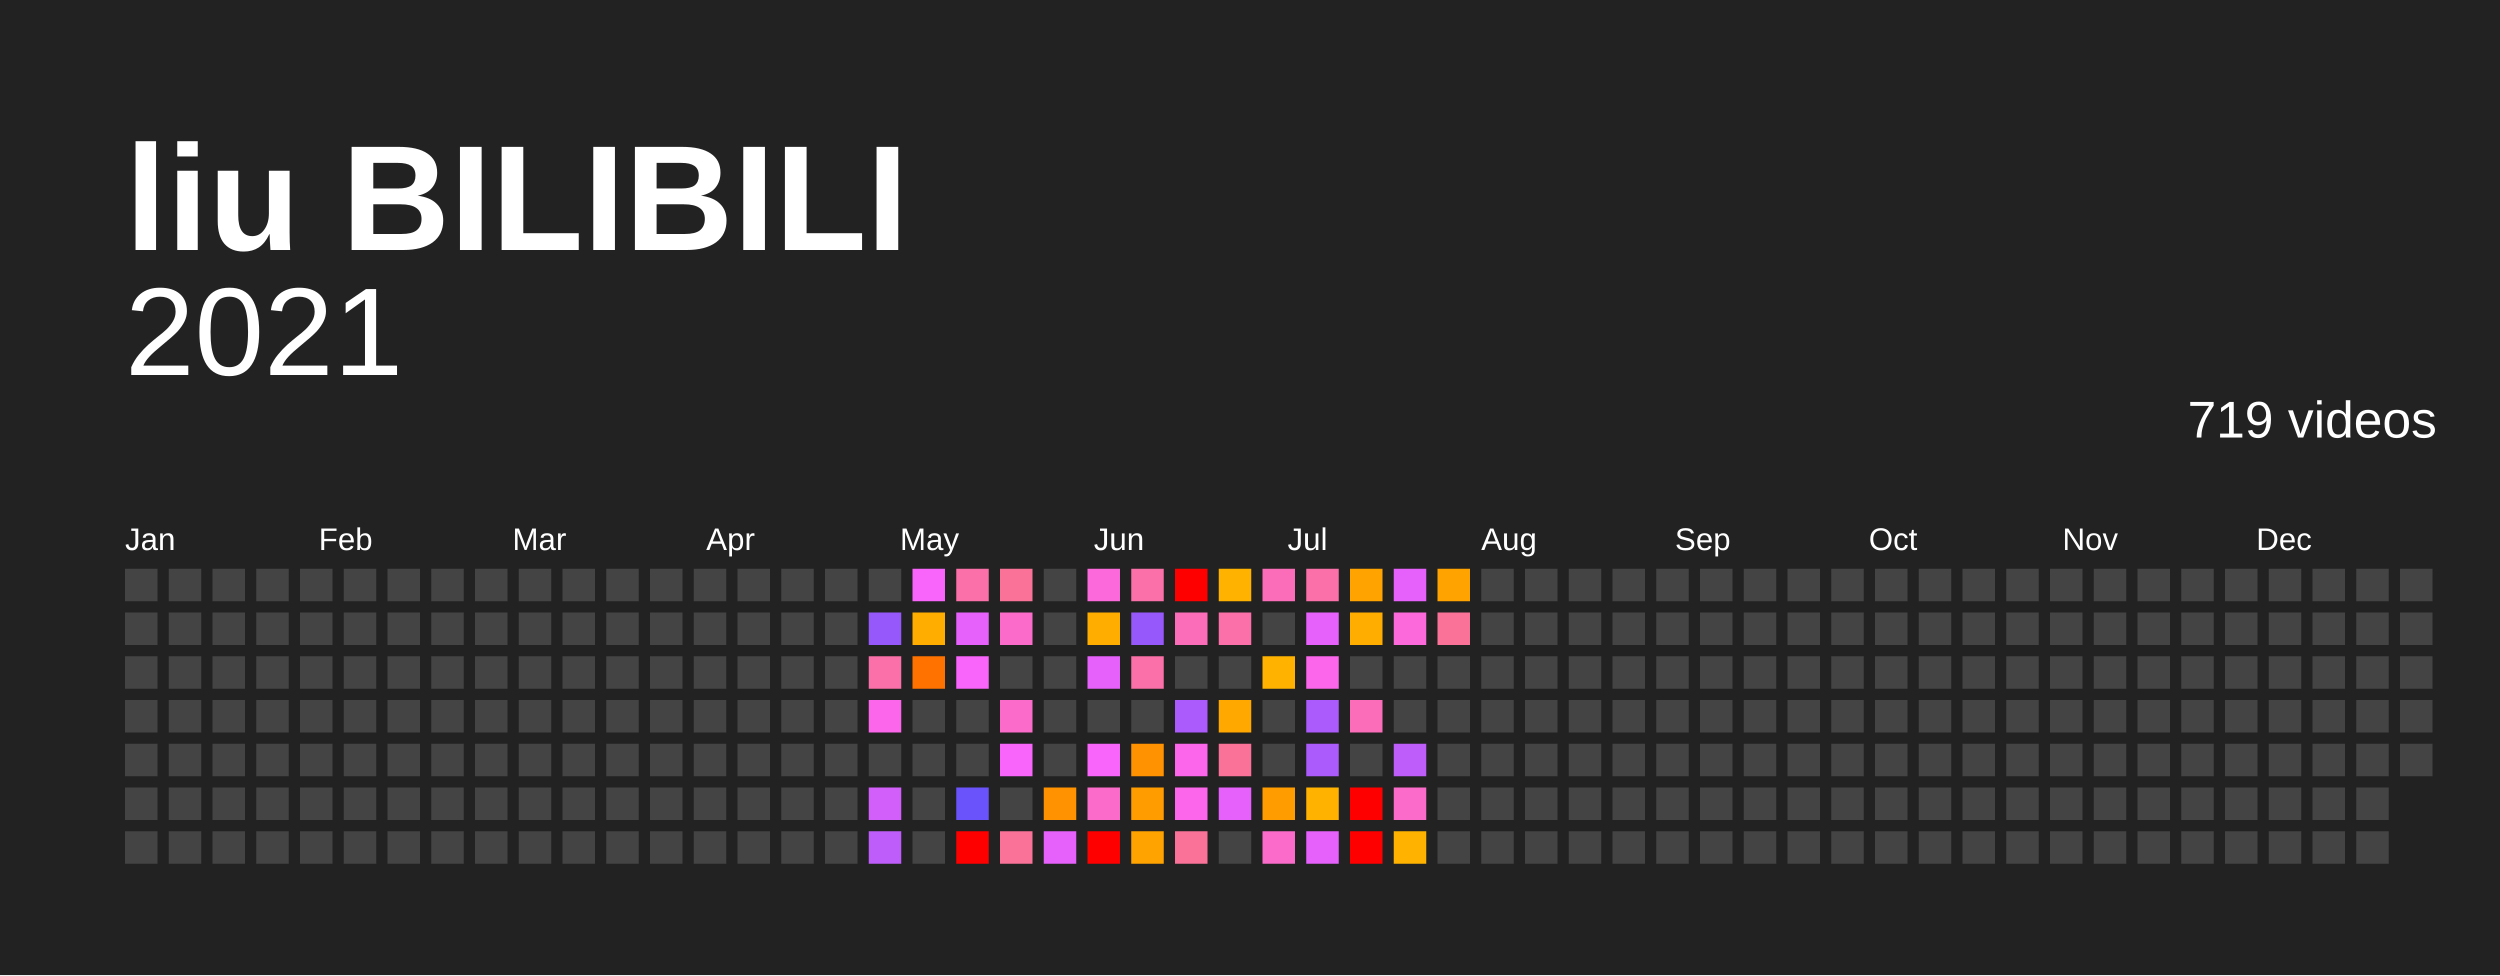
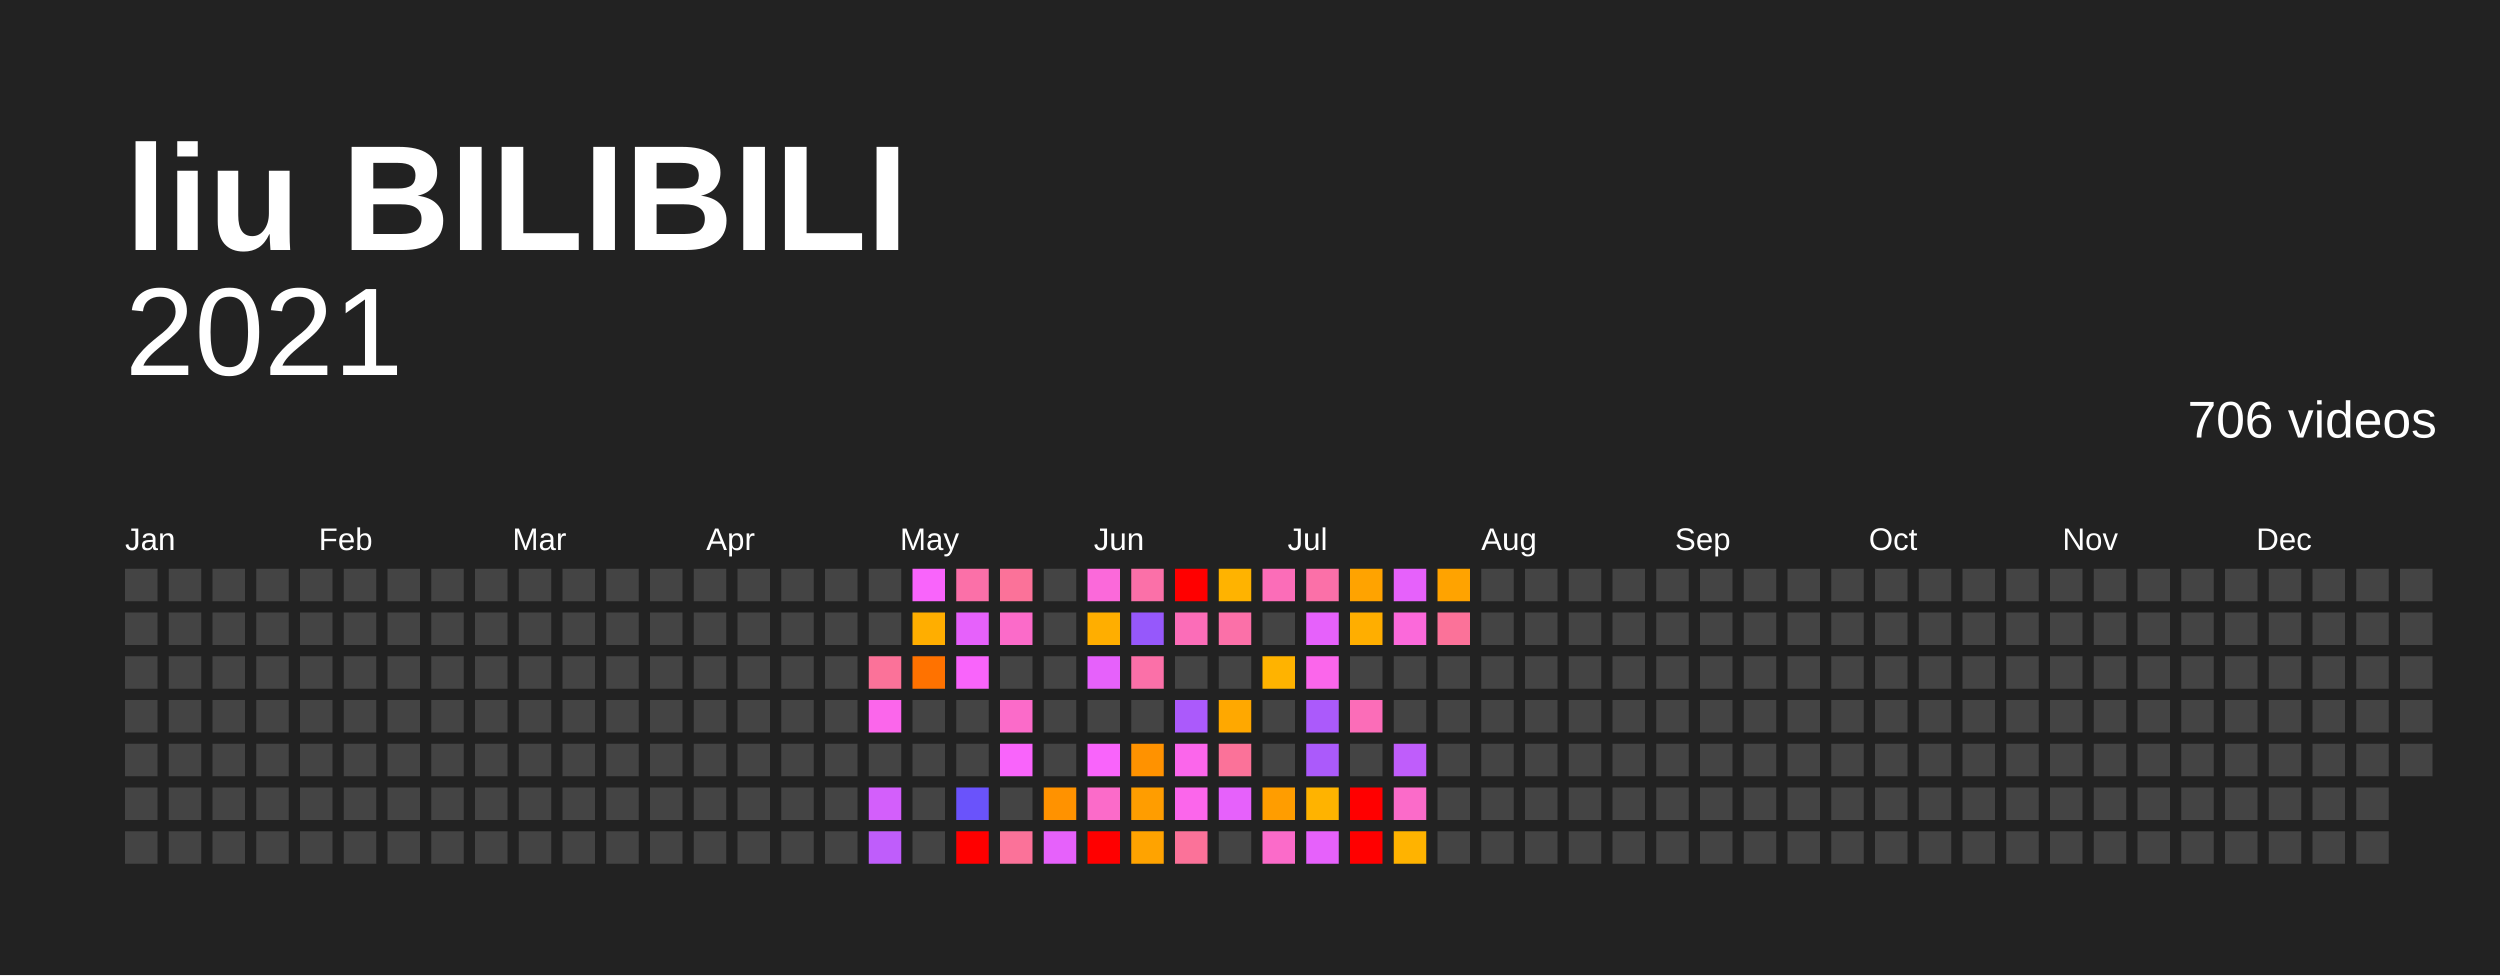
<svg xmlns="http://www.w3.org/2000/svg" baseProfile="full" height="78mm" version="1.1" viewBox="0,0,200,78" width="200mm">
  <defs />
  <rect fill="#222222" height="78" width="200" x="0" y="0" />
  <text fill="#FFFFFF" style="font-size:12px; font-family:Arial; font-weight:bold;" x="10" y="20">liu BILIBILI</text>
  <text alignment-baseline="hanging" fill="#FFFFFF" style="font-size:10.0px; font-family:Arial;" x="10" y="30">2021</text>
-   <text alignment-baseline="hanging" fill="#FFFFFF" style="font-size:4.125px; font-family:Arial;" x="175" y="35">719 videos</text>
+   <text alignment-baseline="hanging" fill="#FFFFFF" style="font-size:4.125px; font-family:Arial;" x="175" y="35">706 videos</text>
  <text fill="#FFFFFF" style="font-size:2.5px; font-family:Arial" x="10.0" y="44">Jan</text>
  <text fill="#FFFFFF" style="font-size:2.5px; font-family:Arial" x="25.5" y="44">Feb</text>
  <text fill="#FFFFFF" style="font-size:2.5px; font-family:Arial" x="41.0" y="44">Mar</text>
  <text fill="#FFFFFF" style="font-size:2.5px; font-family:Arial" x="56.5" y="44">Apr</text>
  <text fill="#FFFFFF" style="font-size:2.5px; font-family:Arial" x="72.0" y="44">May</text>
  <text fill="#FFFFFF" style="font-size:2.5px; font-family:Arial" x="87.5" y="44">Jun</text>
  <text fill="#FFFFFF" style="font-size:2.5px; font-family:Arial" x="103.0" y="44">Jul</text>
  <text fill="#FFFFFF" style="font-size:2.5px; font-family:Arial" x="118.5" y="44">Aug</text>
  <text fill="#FFFFFF" style="font-size:2.5px; font-family:Arial" x="134.0" y="44">Sep</text>
  <text fill="#FFFFFF" style="font-size:2.5px; font-family:Arial" x="149.5" y="44">Oct</text>
  <text fill="#FFFFFF" style="font-size:2.5px; font-family:Arial" x="165.0" y="44">Nov</text>
  <text fill="#FFFFFF" style="font-size:2.5px; font-family:Arial" x="180.5" y="44">Dec</text>
  <rect fill="#444444" height="2.6" width="2.6" x="10.0" y="45.5" />
  <rect fill="#444444" height="2.6" width="2.6" x="10.0" y="49.0" />
  <rect fill="#444444" height="2.6" width="2.6" x="10.0" y="52.5" />
  <rect fill="#444444" height="2.6" width="2.6" x="10.0" y="56.0" />
  <rect fill="#444444" height="2.6" width="2.6" x="10.0" y="59.5" />
  <rect fill="#444444" height="2.6" width="2.6" x="10.0" y="63.0" />
  <rect fill="#444444" height="2.6" width="2.6" x="10.0" y="66.5" />
  <rect fill="#444444" height="2.6" width="2.6" x="13.5" y="45.5" />
  <rect fill="#444444" height="2.6" width="2.6" x="13.5" y="49.0" />
  <rect fill="#444444" height="2.6" width="2.6" x="13.5" y="52.5" />
  <rect fill="#444444" height="2.6" width="2.6" x="13.5" y="56.0" />
  <rect fill="#444444" height="2.6" width="2.6" x="13.5" y="59.5" />
  <rect fill="#444444" height="2.6" width="2.6" x="13.5" y="63.0" />
  <rect fill="#444444" height="2.6" width="2.6" x="13.5" y="66.5" />
  <rect fill="#444444" height="2.6" width="2.6" x="17.0" y="45.5" />
  <rect fill="#444444" height="2.6" width="2.6" x="17.0" y="49.0" />
  <rect fill="#444444" height="2.6" width="2.6" x="17.0" y="52.5" />
  <rect fill="#444444" height="2.6" width="2.6" x="17.0" y="56.0" />
  <rect fill="#444444" height="2.6" width="2.6" x="17.0" y="59.5" />
  <rect fill="#444444" height="2.6" width="2.6" x="17.0" y="63.0" />
  <rect fill="#444444" height="2.6" width="2.6" x="17.0" y="66.5" />
  <rect fill="#444444" height="2.6" width="2.6" x="20.5" y="45.5" />
  <rect fill="#444444" height="2.6" width="2.6" x="20.5" y="49.0" />
  <rect fill="#444444" height="2.6" width="2.6" x="20.5" y="52.5" />
  <rect fill="#444444" height="2.6" width="2.6" x="20.5" y="56.0" />
  <rect fill="#444444" height="2.6" width="2.6" x="20.5" y="59.5" />
  <rect fill="#444444" height="2.6" width="2.6" x="20.5" y="63.0" />
  <rect fill="#444444" height="2.6" width="2.6" x="20.5" y="66.5" />
  <rect fill="#444444" height="2.6" width="2.6" x="24.0" y="45.5" />
  <rect fill="#444444" height="2.6" width="2.6" x="24.0" y="49.0" />
  <rect fill="#444444" height="2.6" width="2.6" x="24.0" y="52.5" />
  <rect fill="#444444" height="2.6" width="2.6" x="24.0" y="56.0" />
  <rect fill="#444444" height="2.6" width="2.6" x="24.0" y="59.5" />
  <rect fill="#444444" height="2.6" width="2.6" x="24.0" y="63.0" />
  <rect fill="#444444" height="2.6" width="2.6" x="24.0" y="66.5" />
  <rect fill="#444444" height="2.6" width="2.6" x="27.5" y="45.5" />
  <rect fill="#444444" height="2.6" width="2.6" x="27.5" y="49.0" />
  <rect fill="#444444" height="2.6" width="2.6" x="27.5" y="52.5" />
  <rect fill="#444444" height="2.6" width="2.6" x="27.5" y="56.0" />
  <rect fill="#444444" height="2.6" width="2.6" x="27.5" y="59.5" />
  <rect fill="#444444" height="2.6" width="2.6" x="27.5" y="63.0" />
  <rect fill="#444444" height="2.6" width="2.6" x="27.5" y="66.5" />
  <rect fill="#444444" height="2.6" width="2.6" x="31.0" y="45.5" />
  <rect fill="#444444" height="2.6" width="2.6" x="31.0" y="49.0" />
  <rect fill="#444444" height="2.6" width="2.6" x="31.0" y="52.5" />
  <rect fill="#444444" height="2.6" width="2.6" x="31.0" y="56.0" />
  <rect fill="#444444" height="2.6" width="2.6" x="31.0" y="59.5" />
  <rect fill="#444444" height="2.6" width="2.6" x="31.0" y="63.0" />
  <rect fill="#444444" height="2.6" width="2.6" x="31.0" y="66.5" />
  <rect fill="#444444" height="2.6" width="2.6" x="34.5" y="45.5" />
  <rect fill="#444444" height="2.6" width="2.6" x="34.5" y="49.0" />
  <rect fill="#444444" height="2.6" width="2.6" x="34.5" y="52.5" />
  <rect fill="#444444" height="2.6" width="2.6" x="34.5" y="56.0" />
  <rect fill="#444444" height="2.6" width="2.6" x="34.5" y="59.5" />
  <rect fill="#444444" height="2.6" width="2.6" x="34.5" y="63.0" />
  <rect fill="#444444" height="2.6" width="2.6" x="34.5" y="66.5" />
  <rect fill="#444444" height="2.6" width="2.6" x="38.0" y="45.5" />
  <rect fill="#444444" height="2.6" width="2.6" x="38.0" y="49.0" />
  <rect fill="#444444" height="2.6" width="2.6" x="38.0" y="52.5" />
  <rect fill="#444444" height="2.6" width="2.6" x="38.0" y="56.0" />
  <rect fill="#444444" height="2.6" width="2.6" x="38.0" y="59.5" />
  <rect fill="#444444" height="2.6" width="2.6" x="38.0" y="63.0" />
  <rect fill="#444444" height="2.6" width="2.6" x="38.0" y="66.5" />
  <rect fill="#444444" height="2.6" width="2.6" x="41.5" y="45.5" />
  <rect fill="#444444" height="2.6" width="2.6" x="41.5" y="49.0" />
  <rect fill="#444444" height="2.6" width="2.6" x="41.5" y="52.5" />
  <rect fill="#444444" height="2.6" width="2.6" x="41.5" y="56.0" />
  <rect fill="#444444" height="2.6" width="2.6" x="41.5" y="59.5" />
  <rect fill="#444444" height="2.6" width="2.6" x="41.5" y="63.0" />
  <rect fill="#444444" height="2.6" width="2.6" x="41.5" y="66.5" />
  <rect fill="#444444" height="2.6" width="2.6" x="45.0" y="45.5" />
  <rect fill="#444444" height="2.6" width="2.6" x="45.0" y="49.0" />
  <rect fill="#444444" height="2.6" width="2.6" x="45.0" y="52.5" />
  <rect fill="#444444" height="2.6" width="2.6" x="45.0" y="56.0" />
  <rect fill="#444444" height="2.6" width="2.6" x="45.0" y="59.5" />
  <rect fill="#444444" height="2.6" width="2.6" x="45.0" y="63.0" />
  <rect fill="#444444" height="2.6" width="2.6" x="45.0" y="66.5" />
  <rect fill="#444444" height="2.6" width="2.6" x="48.5" y="45.5" />
  <rect fill="#444444" height="2.6" width="2.6" x="48.5" y="49.0" />
  <rect fill="#444444" height="2.6" width="2.6" x="48.5" y="52.5" />
  <rect fill="#444444" height="2.6" width="2.6" x="48.5" y="56.0" />
  <rect fill="#444444" height="2.6" width="2.6" x="48.5" y="59.5" />
  <rect fill="#444444" height="2.6" width="2.6" x="48.5" y="63.0" />
  <rect fill="#444444" height="2.6" width="2.6" x="48.5" y="66.5" />
  <rect fill="#444444" height="2.6" width="2.6" x="52.0" y="45.5" />
  <rect fill="#444444" height="2.6" width="2.6" x="52.0" y="49.0" />
  <rect fill="#444444" height="2.6" width="2.6" x="52.0" y="52.5" />
  <rect fill="#444444" height="2.6" width="2.6" x="52.0" y="56.0" />
  <rect fill="#444444" height="2.6" width="2.6" x="52.0" y="59.5" />
  <rect fill="#444444" height="2.6" width="2.6" x="52.0" y="63.0" />
  <rect fill="#444444" height="2.6" width="2.6" x="52.0" y="66.5" />
  <rect fill="#444444" height="2.6" width="2.6" x="55.5" y="45.5" />
  <rect fill="#444444" height="2.6" width="2.6" x="55.5" y="49.0" />
  <rect fill="#444444" height="2.6" width="2.6" x="55.5" y="52.5" />
  <rect fill="#444444" height="2.6" width="2.6" x="55.5" y="56.0" />
  <rect fill="#444444" height="2.6" width="2.6" x="55.5" y="59.5" />
  <rect fill="#444444" height="2.6" width="2.6" x="55.5" y="63.0" />
  <rect fill="#444444" height="2.6" width="2.6" x="55.5" y="66.5" />
  <rect fill="#444444" height="2.6" width="2.6" x="59.0" y="45.5" />
  <rect fill="#444444" height="2.6" width="2.6" x="59.0" y="49.0" />
  <rect fill="#444444" height="2.6" width="2.6" x="59.0" y="52.5" />
  <rect fill="#444444" height="2.6" width="2.6" x="59.0" y="56.0" />
  <rect fill="#444444" height="2.6" width="2.6" x="59.0" y="59.5" />
  <rect fill="#444444" height="2.6" width="2.6" x="59.0" y="63.0" />
  <rect fill="#444444" height="2.6" width="2.6" x="59.0" y="66.5" />
  <rect fill="#444444" height="2.6" width="2.6" x="62.5" y="45.5" />
  <rect fill="#444444" height="2.6" width="2.6" x="62.5" y="49.0" />
  <rect fill="#444444" height="2.6" width="2.6" x="62.5" y="52.5" />
  <rect fill="#444444" height="2.6" width="2.6" x="62.5" y="56.0" />
  <rect fill="#444444" height="2.6" width="2.6" x="62.5" y="59.5" />
  <rect fill="#444444" height="2.6" width="2.6" x="62.5" y="63.0" />
  <rect fill="#444444" height="2.6" width="2.6" x="62.5" y="66.5" />
  <rect fill="#444444" height="2.6" width="2.6" x="66.0" y="45.5" />
  <rect fill="#444444" height="2.6" width="2.6" x="66.0" y="49.0" />
  <rect fill="#444444" height="2.6" width="2.6" x="66.0" y="52.5" />
  <rect fill="#444444" height="2.6" width="2.6" x="66.0" y="56.0" />
  <rect fill="#444444" height="2.6" width="2.6" x="66.0" y="59.5" />
  <rect fill="#444444" height="2.6" width="2.6" x="66.0" y="63.0" />
  <rect fill="#444444" height="2.6" width="2.6" x="66.0" y="66.5" />
  <rect fill="#444444" height="2.6" width="2.6" x="69.5" y="45.5" />
-   <rect fill="#9658fb" height="2.6" width="2.6" x="69.5" y="49.0" />
-   <rect fill="#fb70a8" height="2.6" width="2.6" x="69.5" y="52.5" />
+   <rect fill="#444444" height="2.6" width="2.6" x="69.5" y="49.0" />
+   <rect fill="#fb7299" height="2.6" width="2.6" x="69.5" y="52.5" />
  <rect fill="#fb66eb" height="2.6" width="2.6" x="69.5" y="56.0" />
  <rect fill="#444444" height="2.6" width="2.6" x="69.5" y="59.5" />
  <rect fill="#d35ffb" height="2.6" width="2.6" x="69.5" y="63.0" />
  <rect fill="#bf5dfb" height="2.6" width="2.6" x="69.5" y="66.5" />
  <rect fill="#f964fb" height="2.6" width="2.6" x="73.0" y="45.5" />
  <rect fill="#ffae00" height="2.6" width="2.6" x="73.0" y="49.0" />
  <rect fill="#ff7200" height="2.6" width="2.6" x="73.0" y="52.5" />
  <rect fill="#444444" height="2.6" width="2.6" x="73.0" y="56.0" />
  <rect fill="#444444" height="2.6" width="2.6" x="73.0" y="59.5" />
  <rect fill="#444444" height="2.6" width="2.6" x="73.0" y="63.0" />
  <rect fill="#444444" height="2.6" width="2.6" x="73.0" y="66.5" />
  <rect fill="#fb70a8" height="2.6" width="2.6" x="76.5" y="45.5" />
  <rect fill="#e661fb" height="2.6" width="2.6" x="76.5" y="49.0" />
  <rect fill="#f964fb" height="2.6" width="2.6" x="76.5" y="52.5" />
  <rect fill="#444444" height="2.6" width="2.6" x="76.5" y="56.0" />
  <rect fill="#444444" height="2.6" width="2.6" x="76.5" y="59.5" />
  <rect fill="#6a53fb" height="2.6" width="2.6" x="76.5" y="63.0" />
  <rect fill="red" height="2.6" width="2.6" x="76.5" y="66.5" />
  <rect fill="#fb7299" height="2.6" width="2.6" x="80.0" y="45.5" />
  <rect fill="#fb6bc9" height="2.6" width="2.6" x="80.0" y="49.0" />
  <rect fill="#444444" height="2.6" width="2.6" x="80.0" y="52.5" />
  <rect fill="#fb6bc9" height="2.6" width="2.6" x="80.0" y="56.0" />
  <rect fill="#f964fb" height="2.6" width="2.6" x="80.0" y="59.5" />
  <rect fill="#444444" height="2.6" width="2.6" x="80.0" y="63.0" />
  <rect fill="#fb7299" height="2.6" width="2.6" x="80.0" y="66.5" />
  <rect fill="#444444" height="2.6" width="2.6" x="83.5" y="45.5" />
  <rect fill="#444444" height="2.6" width="2.6" x="83.5" y="49.0" />
  <rect fill="#444444" height="2.6" width="2.6" x="83.5" y="52.5" />
  <rect fill="#444444" height="2.6" width="2.6" x="83.5" y="56.0" />
  <rect fill="#444444" height="2.6" width="2.6" x="83.5" y="59.5" />
  <rect fill="#ff9200" height="2.6" width="2.6" x="83.5" y="63.0" />
  <rect fill="#e661fb" height="2.6" width="2.6" x="83.5" y="66.5" />
  <rect fill="#fb69da" height="2.6" width="2.6" x="87.0" y="45.5" />
  <rect fill="#ffae00" height="2.6" width="2.6" x="87.0" y="49.0" />
  <rect fill="#e661fb" height="2.6" width="2.6" x="87.0" y="52.5" />
  <rect fill="#444444" height="2.6" width="2.6" x="87.0" y="56.0" />
  <rect fill="#f964fb" height="2.6" width="2.6" x="87.0" y="59.5" />
  <rect fill="#fb6bc9" height="2.6" width="2.6" x="87.0" y="63.0" />
  <rect fill="red" height="2.6" width="2.6" x="87.0" y="66.5" />
  <rect fill="#fb70a8" height="2.6" width="2.6" x="90.5" y="45.5" />
  <rect fill="#9658fb" height="2.6" width="2.6" x="90.5" y="49.0" />
  <rect fill="#fb70a8" height="2.6" width="2.6" x="90.5" y="52.5" />
  <rect fill="#444444" height="2.6" width="2.6" x="90.5" y="56.0" />
  <rect fill="#ff9200" height="2.6" width="2.6" x="90.5" y="59.5" />
  <rect fill="#ff9d00" height="2.6" width="2.6" x="90.5" y="63.0" />
  <rect fill="#ffa300" height="2.6" width="2.6" x="90.5" y="66.5" />
  <rect fill="red" height="2.6" width="2.6" x="94.0" y="45.5" />
  <rect fill="#fb6db8" height="2.6" width="2.6" x="94.0" y="49.0" />
  <rect fill="#444444" height="2.6" width="2.6" x="94.0" y="52.5" />
  <rect fill="#ab5afb" height="2.6" width="2.6" x="94.0" y="56.0" />
  <rect fill="#fb66eb" height="2.6" width="2.6" x="94.0" y="59.5" />
  <rect fill="#fb66eb" height="2.6" width="2.6" x="94.0" y="63.0" />
  <rect fill="#fb7299" height="2.6" width="2.6" x="94.0" y="66.5" />
  <rect fill="#ffb300" height="2.6" width="2.6" x="97.5" y="45.5" />
  <rect fill="#fb70a8" height="2.6" width="2.6" x="97.5" y="49.0" />
  <rect fill="#444444" height="2.6" width="2.6" x="97.5" y="52.5" />
  <rect fill="#ffa800" height="2.6" width="2.6" x="97.5" y="56.0" />
  <rect fill="#fb7299" height="2.6" width="2.6" x="97.5" y="59.5" />
  <rect fill="#e661fb" height="2.6" width="2.6" x="97.5" y="63.0" />
  <rect fill="#444444" height="2.6" width="2.6" x="97.5" y="66.5" />
  <rect fill="#fb6db8" height="2.6" width="2.6" x="101.0" y="45.5" />
  <rect fill="#444444" height="2.6" width="2.6" x="101.0" y="49.0" />
  <rect fill="#ffb300" height="2.6" width="2.6" x="101.0" y="52.5" />
  <rect fill="#444444" height="2.6" width="2.6" x="101.0" y="56.0" />
  <rect fill="#444444" height="2.6" width="2.6" x="101.0" y="59.5" />
  <rect fill="#ff9d00" height="2.6" width="2.6" x="101.0" y="63.0" />
  <rect fill="#fb6bc9" height="2.6" width="2.6" x="101.0" y="66.5" />
  <rect fill="#fb70a8" height="2.6" width="2.6" x="104.5" y="45.5" />
  <rect fill="#e661fb" height="2.6" width="2.6" x="104.5" y="49.0" />
  <rect fill="#fb66eb" height="2.6" width="2.6" x="104.5" y="52.5" />
  <rect fill="#ab5afb" height="2.6" width="2.6" x="104.5" y="56.0" />
  <rect fill="#ab5afb" height="2.6" width="2.6" x="104.5" y="59.5" />
  <rect fill="#ffb300" height="2.6" width="2.6" x="104.5" y="63.0" />
  <rect fill="#e661fb" height="2.6" width="2.6" x="104.5" y="66.5" />
  <rect fill="#ffa300" height="2.6" width="2.6" x="108.0" y="45.5" />
  <rect fill="#ffae00" height="2.6" width="2.6" x="108.0" y="49.0" />
  <rect fill="#444444" height="2.6" width="2.6" x="108.0" y="52.5" />
  <rect fill="#fb6db8" height="2.6" width="2.6" x="108.0" y="56.0" />
  <rect fill="#444444" height="2.6" width="2.6" x="108.0" y="59.5" />
  <rect fill="red" height="2.6" width="2.6" x="108.0" y="63.0" />
  <rect fill="red" height="2.6" width="2.6" x="108.0" y="66.5" />
  <rect fill="#e661fb" height="2.6" width="2.6" x="111.5" y="45.5" />
  <rect fill="#fb69da" height="2.6" width="2.6" x="111.5" y="49.0" />
  <rect fill="#444444" height="2.6" width="2.6" x="111.5" y="52.5" />
  <rect fill="#444444" height="2.6" width="2.6" x="111.5" y="56.0" />
  <rect fill="#bf5dfb" height="2.6" width="2.6" x="111.5" y="59.5" />
  <rect fill="#fb6bc9" height="2.6" width="2.6" x="111.5" y="63.0" />
  <rect fill="#ffb300" height="2.6" width="2.6" x="111.5" y="66.5" />
  <rect fill="#ffa300" height="2.6" width="2.6" x="115.0" y="45.5" />
  <rect fill="#fb7299" height="2.6" width="2.6" x="115.0" y="49.0" />
  <rect fill="#444444" height="2.6" width="2.6" x="115.0" y="52.5" />
  <rect fill="#444444" height="2.6" width="2.6" x="115.0" y="56.0" />
  <rect fill="#444444" height="2.6" width="2.6" x="115.0" y="59.5" />
  <rect fill="#444444" height="2.6" width="2.6" x="115.0" y="63.0" />
  <rect fill="#444444" height="2.6" width="2.6" x="115.0" y="66.5" />
  <rect fill="#444444" height="2.6" width="2.6" x="118.5" y="45.5" />
  <rect fill="#444444" height="2.6" width="2.6" x="118.5" y="49.0" />
  <rect fill="#444444" height="2.6" width="2.6" x="118.5" y="52.5" />
  <rect fill="#444444" height="2.6" width="2.6" x="118.5" y="56.0" />
  <rect fill="#444444" height="2.6" width="2.6" x="118.5" y="59.5" />
  <rect fill="#444444" height="2.6" width="2.6" x="118.5" y="63.0" />
  <rect fill="#444444" height="2.6" width="2.6" x="118.5" y="66.5" />
  <rect fill="#444444" height="2.6" width="2.6" x="122.0" y="45.5" />
  <rect fill="#444444" height="2.6" width="2.6" x="122.0" y="49.0" />
  <rect fill="#444444" height="2.6" width="2.6" x="122.0" y="52.5" />
  <rect fill="#444444" height="2.6" width="2.6" x="122.0" y="56.0" />
  <rect fill="#444444" height="2.6" width="2.6" x="122.0" y="59.5" />
  <rect fill="#444444" height="2.6" width="2.6" x="122.0" y="63.0" />
  <rect fill="#444444" height="2.6" width="2.6" x="122.0" y="66.5" />
  <rect fill="#444444" height="2.6" width="2.6" x="125.5" y="45.5" />
  <rect fill="#444444" height="2.6" width="2.6" x="125.5" y="49.0" />
  <rect fill="#444444" height="2.6" width="2.6" x="125.5" y="52.5" />
  <rect fill="#444444" height="2.6" width="2.6" x="125.5" y="56.0" />
  <rect fill="#444444" height="2.6" width="2.6" x="125.5" y="59.5" />
  <rect fill="#444444" height="2.6" width="2.6" x="125.5" y="63.0" />
  <rect fill="#444444" height="2.6" width="2.6" x="125.5" y="66.5" />
  <rect fill="#444444" height="2.6" width="2.6" x="129.0" y="45.5" />
  <rect fill="#444444" height="2.6" width="2.6" x="129.0" y="49.0" />
  <rect fill="#444444" height="2.6" width="2.6" x="129.0" y="52.5" />
  <rect fill="#444444" height="2.6" width="2.6" x="129.0" y="56.0" />
  <rect fill="#444444" height="2.6" width="2.6" x="129.0" y="59.5" />
  <rect fill="#444444" height="2.6" width="2.6" x="129.0" y="63.0" />
  <rect fill="#444444" height="2.6" width="2.6" x="129.0" y="66.5" />
  <rect fill="#444444" height="2.6" width="2.6" x="132.5" y="45.5" />
  <rect fill="#444444" height="2.6" width="2.6" x="132.5" y="49.0" />
  <rect fill="#444444" height="2.6" width="2.6" x="132.5" y="52.5" />
  <rect fill="#444444" height="2.6" width="2.6" x="132.5" y="56.0" />
  <rect fill="#444444" height="2.6" width="2.6" x="132.5" y="59.5" />
  <rect fill="#444444" height="2.6" width="2.6" x="132.5" y="63.0" />
  <rect fill="#444444" height="2.6" width="2.6" x="132.5" y="66.5" />
  <rect fill="#444444" height="2.6" width="2.6" x="136.0" y="45.5" />
  <rect fill="#444444" height="2.6" width="2.6" x="136.0" y="49.0" />
  <rect fill="#444444" height="2.6" width="2.6" x="136.0" y="52.5" />
  <rect fill="#444444" height="2.6" width="2.6" x="136.0" y="56.0" />
  <rect fill="#444444" height="2.6" width="2.6" x="136.0" y="59.5" />
  <rect fill="#444444" height="2.6" width="2.6" x="136.0" y="63.0" />
  <rect fill="#444444" height="2.6" width="2.6" x="136.0" y="66.5" />
  <rect fill="#444444" height="2.6" width="2.6" x="139.5" y="45.5" />
  <rect fill="#444444" height="2.6" width="2.6" x="139.5" y="49.0" />
  <rect fill="#444444" height="2.6" width="2.6" x="139.5" y="52.5" />
  <rect fill="#444444" height="2.6" width="2.6" x="139.5" y="56.0" />
  <rect fill="#444444" height="2.6" width="2.6" x="139.5" y="59.5" />
  <rect fill="#444444" height="2.6" width="2.6" x="139.5" y="63.0" />
  <rect fill="#444444" height="2.6" width="2.6" x="139.5" y="66.5" />
  <rect fill="#444444" height="2.6" width="2.6" x="143.0" y="45.5" />
  <rect fill="#444444" height="2.6" width="2.6" x="143.0" y="49.0" />
  <rect fill="#444444" height="2.6" width="2.6" x="143.0" y="52.5" />
  <rect fill="#444444" height="2.6" width="2.6" x="143.0" y="56.0" />
  <rect fill="#444444" height="2.6" width="2.6" x="143.0" y="59.5" />
  <rect fill="#444444" height="2.6" width="2.6" x="143.0" y="63.0" />
  <rect fill="#444444" height="2.6" width="2.6" x="143.0" y="66.5" />
  <rect fill="#444444" height="2.6" width="2.6" x="146.5" y="45.5" />
  <rect fill="#444444" height="2.6" width="2.6" x="146.5" y="49.0" />
  <rect fill="#444444" height="2.6" width="2.6" x="146.5" y="52.5" />
  <rect fill="#444444" height="2.6" width="2.6" x="146.5" y="56.0" />
  <rect fill="#444444" height="2.6" width="2.6" x="146.5" y="59.5" />
  <rect fill="#444444" height="2.6" width="2.6" x="146.5" y="63.0" />
  <rect fill="#444444" height="2.6" width="2.6" x="146.5" y="66.5" />
  <rect fill="#444444" height="2.6" width="2.6" x="150.0" y="45.5" />
  <rect fill="#444444" height="2.6" width="2.6" x="150.0" y="49.0" />
  <rect fill="#444444" height="2.6" width="2.6" x="150.0" y="52.5" />
  <rect fill="#444444" height="2.6" width="2.6" x="150.0" y="56.0" />
  <rect fill="#444444" height="2.6" width="2.6" x="150.0" y="59.5" />
  <rect fill="#444444" height="2.6" width="2.6" x="150.0" y="63.0" />
  <rect fill="#444444" height="2.6" width="2.6" x="150.0" y="66.5" />
  <rect fill="#444444" height="2.6" width="2.6" x="153.5" y="45.5" />
  <rect fill="#444444" height="2.6" width="2.6" x="153.5" y="49.0" />
  <rect fill="#444444" height="2.6" width="2.6" x="153.5" y="52.5" />
  <rect fill="#444444" height="2.6" width="2.6" x="153.5" y="56.0" />
  <rect fill="#444444" height="2.6" width="2.6" x="153.5" y="59.5" />
  <rect fill="#444444" height="2.6" width="2.6" x="153.5" y="63.0" />
  <rect fill="#444444" height="2.6" width="2.6" x="153.5" y="66.5" />
  <rect fill="#444444" height="2.6" width="2.6" x="157.0" y="45.5" />
  <rect fill="#444444" height="2.6" width="2.6" x="157.0" y="49.0" />
  <rect fill="#444444" height="2.6" width="2.6" x="157.0" y="52.5" />
  <rect fill="#444444" height="2.6" width="2.6" x="157.0" y="56.0" />
  <rect fill="#444444" height="2.6" width="2.6" x="157.0" y="59.5" />
  <rect fill="#444444" height="2.6" width="2.6" x="157.0" y="63.0" />
  <rect fill="#444444" height="2.6" width="2.6" x="157.0" y="66.5" />
  <rect fill="#444444" height="2.6" width="2.6" x="160.5" y="45.5" />
  <rect fill="#444444" height="2.6" width="2.6" x="160.5" y="49.0" />
  <rect fill="#444444" height="2.6" width="2.6" x="160.5" y="52.5" />
  <rect fill="#444444" height="2.6" width="2.6" x="160.5" y="56.0" />
  <rect fill="#444444" height="2.6" width="2.6" x="160.5" y="59.5" />
  <rect fill="#444444" height="2.6" width="2.6" x="160.5" y="63.0" />
  <rect fill="#444444" height="2.6" width="2.6" x="160.5" y="66.5" />
  <rect fill="#444444" height="2.6" width="2.6" x="164.0" y="45.5" />
  <rect fill="#444444" height="2.6" width="2.6" x="164.0" y="49.0" />
  <rect fill="#444444" height="2.6" width="2.6" x="164.0" y="52.5" />
  <rect fill="#444444" height="2.6" width="2.6" x="164.0" y="56.0" />
  <rect fill="#444444" height="2.6" width="2.6" x="164.0" y="59.5" />
  <rect fill="#444444" height="2.6" width="2.6" x="164.0" y="63.0" />
  <rect fill="#444444" height="2.6" width="2.6" x="164.0" y="66.5" />
  <rect fill="#444444" height="2.6" width="2.6" x="167.5" y="45.5" />
  <rect fill="#444444" height="2.6" width="2.6" x="167.5" y="49.0" />
  <rect fill="#444444" height="2.6" width="2.6" x="167.5" y="52.5" />
  <rect fill="#444444" height="2.6" width="2.6" x="167.5" y="56.0" />
  <rect fill="#444444" height="2.6" width="2.6" x="167.5" y="59.5" />
  <rect fill="#444444" height="2.6" width="2.6" x="167.5" y="63.0" />
  <rect fill="#444444" height="2.6" width="2.6" x="167.5" y="66.5" />
  <rect fill="#444444" height="2.6" width="2.6" x="171.0" y="45.5" />
  <rect fill="#444444" height="2.6" width="2.6" x="171.0" y="49.0" />
  <rect fill="#444444" height="2.6" width="2.6" x="171.0" y="52.5" />
  <rect fill="#444444" height="2.6" width="2.6" x="171.0" y="56.0" />
  <rect fill="#444444" height="2.6" width="2.6" x="171.0" y="59.5" />
  <rect fill="#444444" height="2.6" width="2.6" x="171.0" y="63.0" />
  <rect fill="#444444" height="2.6" width="2.6" x="171.0" y="66.5" />
  <rect fill="#444444" height="2.6" width="2.6" x="174.5" y="45.5" />
  <rect fill="#444444" height="2.6" width="2.6" x="174.5" y="49.0" />
  <rect fill="#444444" height="2.6" width="2.6" x="174.5" y="52.5" />
  <rect fill="#444444" height="2.6" width="2.6" x="174.5" y="56.0" />
  <rect fill="#444444" height="2.6" width="2.6" x="174.5" y="59.5" />
  <rect fill="#444444" height="2.6" width="2.6" x="174.5" y="63.0" />
  <rect fill="#444444" height="2.6" width="2.6" x="174.5" y="66.5" />
  <rect fill="#444444" height="2.6" width="2.6" x="178.0" y="45.5" />
  <rect fill="#444444" height="2.6" width="2.6" x="178.0" y="49.0" />
  <rect fill="#444444" height="2.6" width="2.6" x="178.0" y="52.5" />
  <rect fill="#444444" height="2.6" width="2.6" x="178.0" y="56.0" />
  <rect fill="#444444" height="2.6" width="2.6" x="178.0" y="59.5" />
  <rect fill="#444444" height="2.6" width="2.6" x="178.0" y="63.0" />
  <rect fill="#444444" height="2.6" width="2.6" x="178.0" y="66.5" />
  <rect fill="#444444" height="2.6" width="2.6" x="181.5" y="45.5" />
  <rect fill="#444444" height="2.6" width="2.6" x="181.5" y="49.0" />
  <rect fill="#444444" height="2.6" width="2.6" x="181.5" y="52.5" />
  <rect fill="#444444" height="2.6" width="2.6" x="181.5" y="56.0" />
  <rect fill="#444444" height="2.6" width="2.6" x="181.5" y="59.5" />
  <rect fill="#444444" height="2.6" width="2.6" x="181.5" y="63.0" />
  <rect fill="#444444" height="2.6" width="2.6" x="181.5" y="66.5" />
  <rect fill="#444444" height="2.6" width="2.6" x="185.0" y="45.5" />
  <rect fill="#444444" height="2.6" width="2.6" x="185.0" y="49.0" />
  <rect fill="#444444" height="2.6" width="2.6" x="185.0" y="52.5" />
  <rect fill="#444444" height="2.6" width="2.6" x="185.0" y="56.0" />
  <rect fill="#444444" height="2.6" width="2.6" x="185.0" y="59.5" />
  <rect fill="#444444" height="2.6" width="2.6" x="185.0" y="63.0" />
  <rect fill="#444444" height="2.6" width="2.6" x="185.0" y="66.5" />
  <rect fill="#444444" height="2.6" width="2.6" x="188.5" y="45.5" />
  <rect fill="#444444" height="2.6" width="2.6" x="188.5" y="49.0" />
  <rect fill="#444444" height="2.6" width="2.6" x="188.5" y="52.5" />
  <rect fill="#444444" height="2.6" width="2.6" x="188.5" y="56.0" />
  <rect fill="#444444" height="2.6" width="2.6" x="188.5" y="59.5" />
  <rect fill="#444444" height="2.6" width="2.6" x="188.5" y="63.0" />
  <rect fill="#444444" height="2.6" width="2.6" x="188.5" y="66.5" />
  <rect fill="#444444" height="2.6" width="2.6" x="192.0" y="45.5" />
  <rect fill="#444444" height="2.6" width="2.6" x="192.0" y="49.0" />
  <rect fill="#444444" height="2.6" width="2.6" x="192.0" y="52.5" />
  <rect fill="#444444" height="2.6" width="2.6" x="192.0" y="56.0" />
  <rect fill="#444444" height="2.6" width="2.6" x="192.0" y="59.5" />
</svg>
